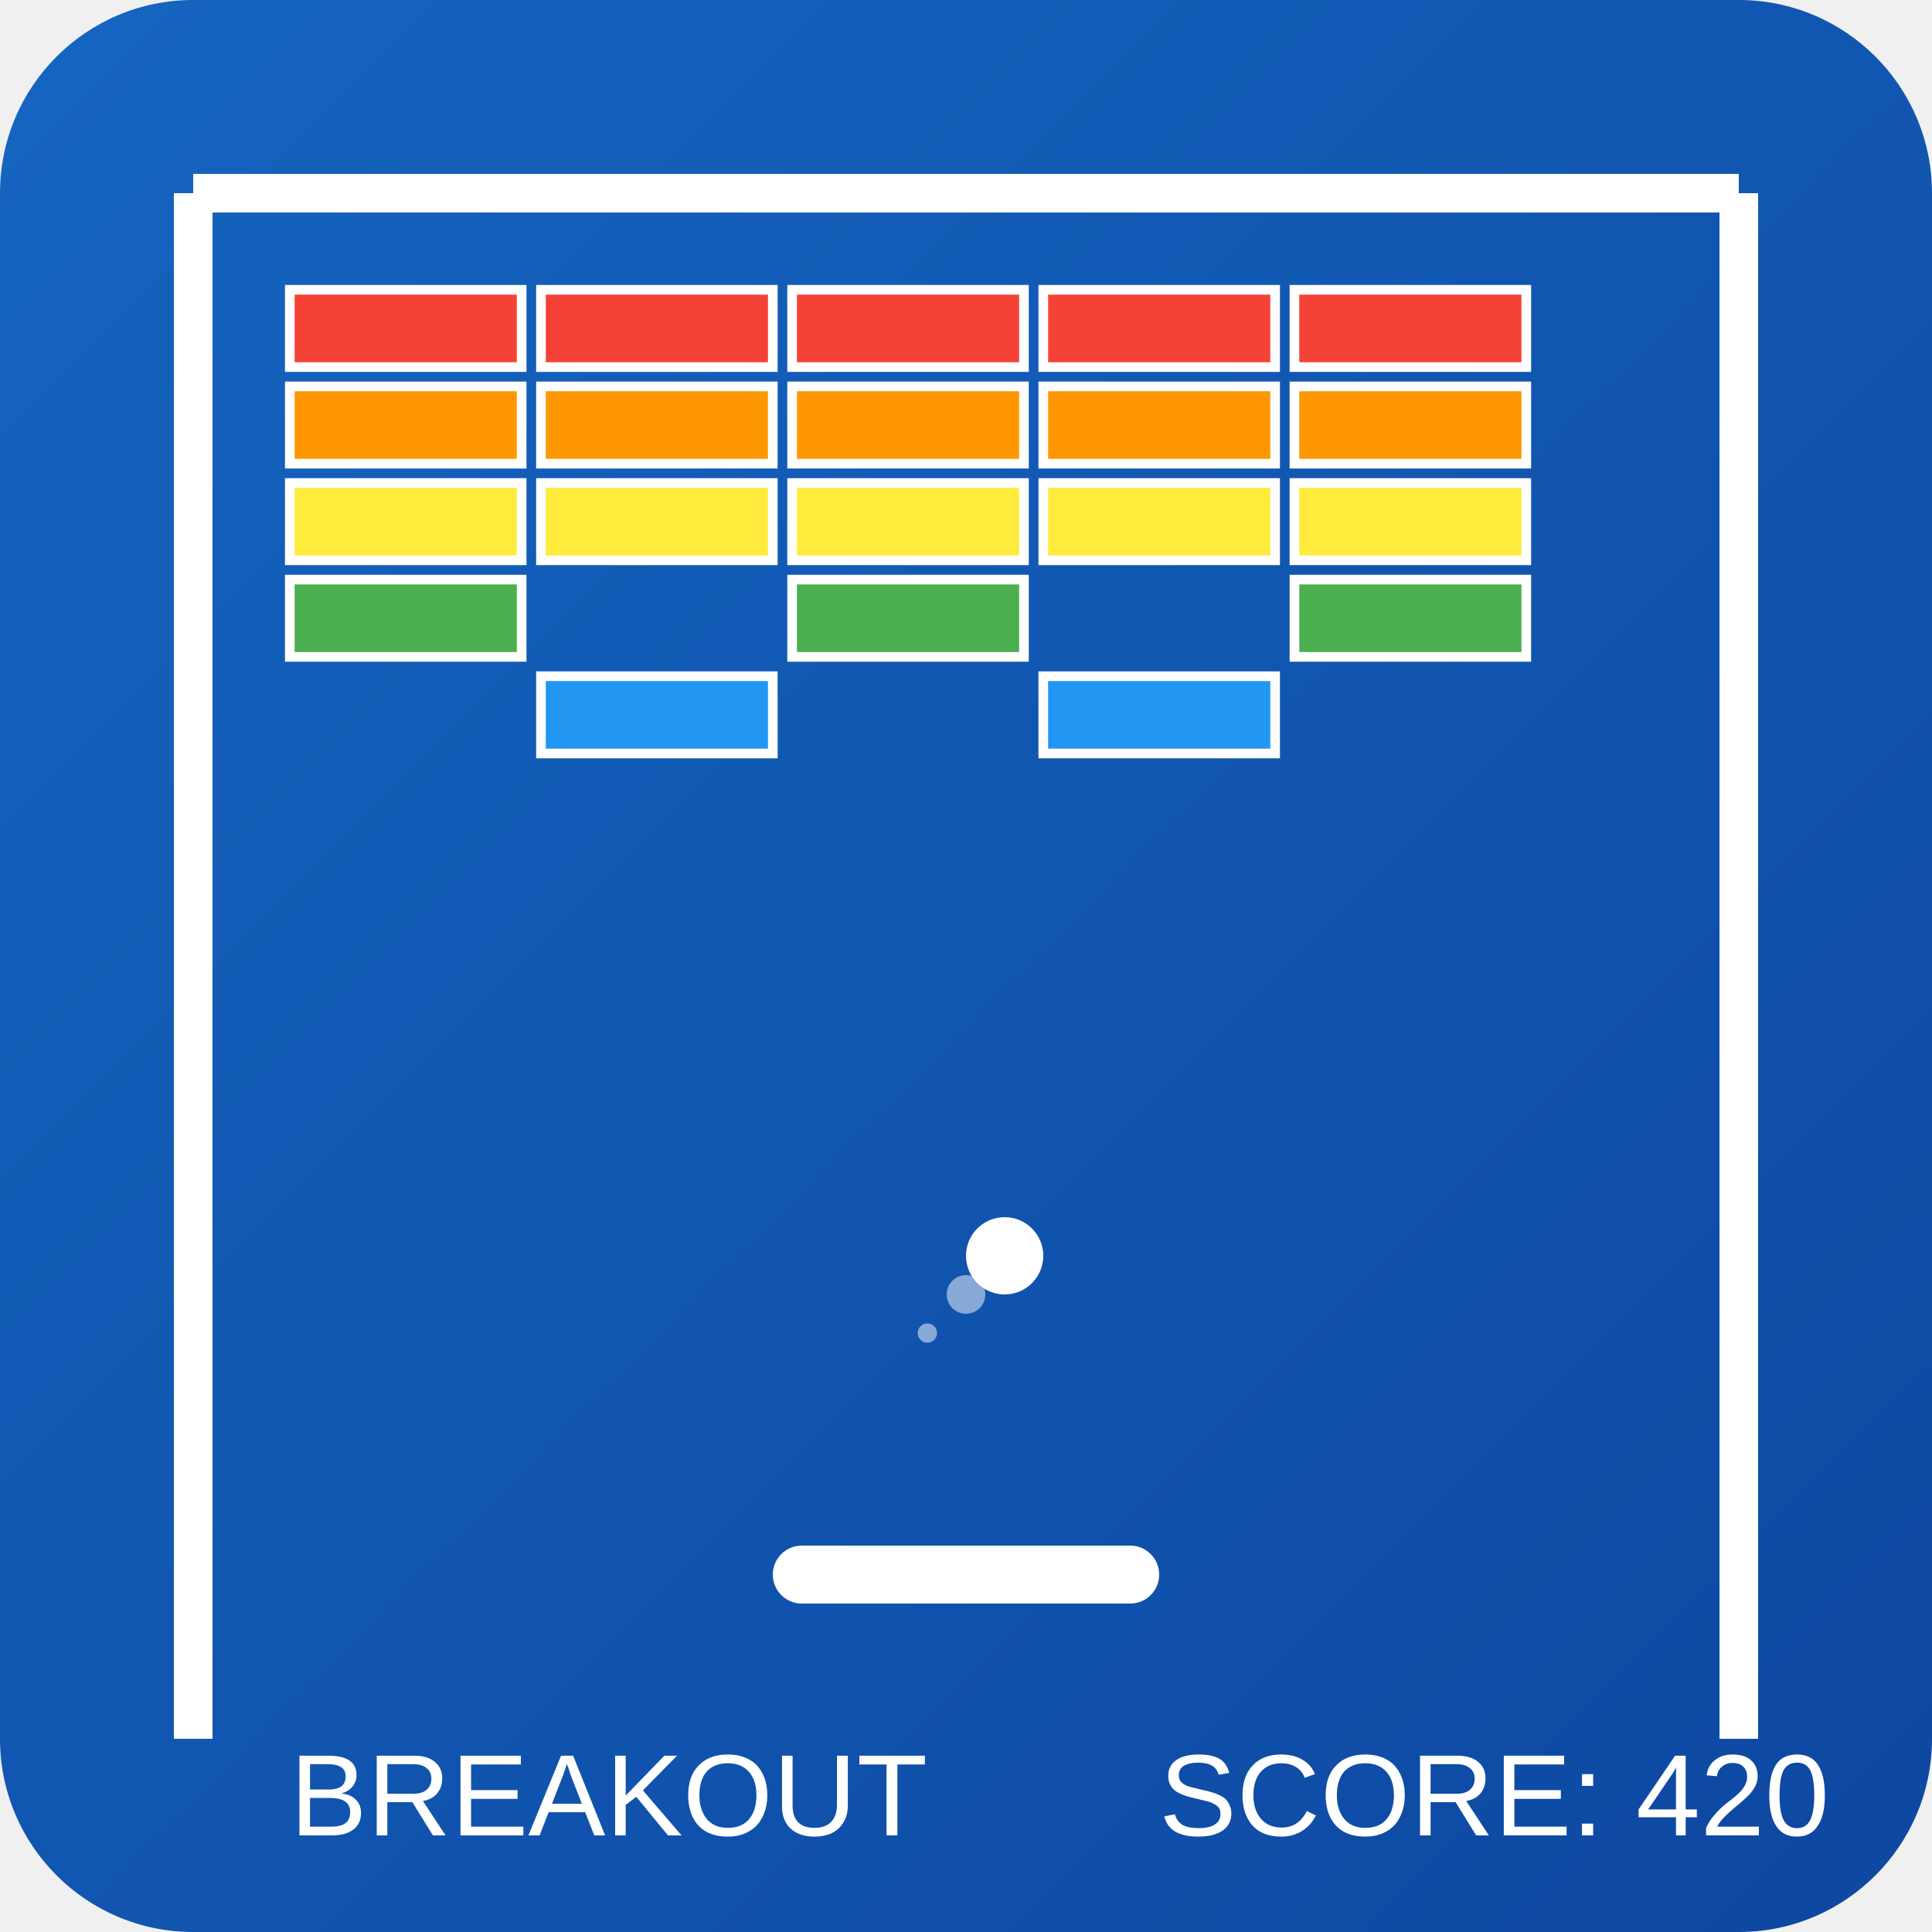
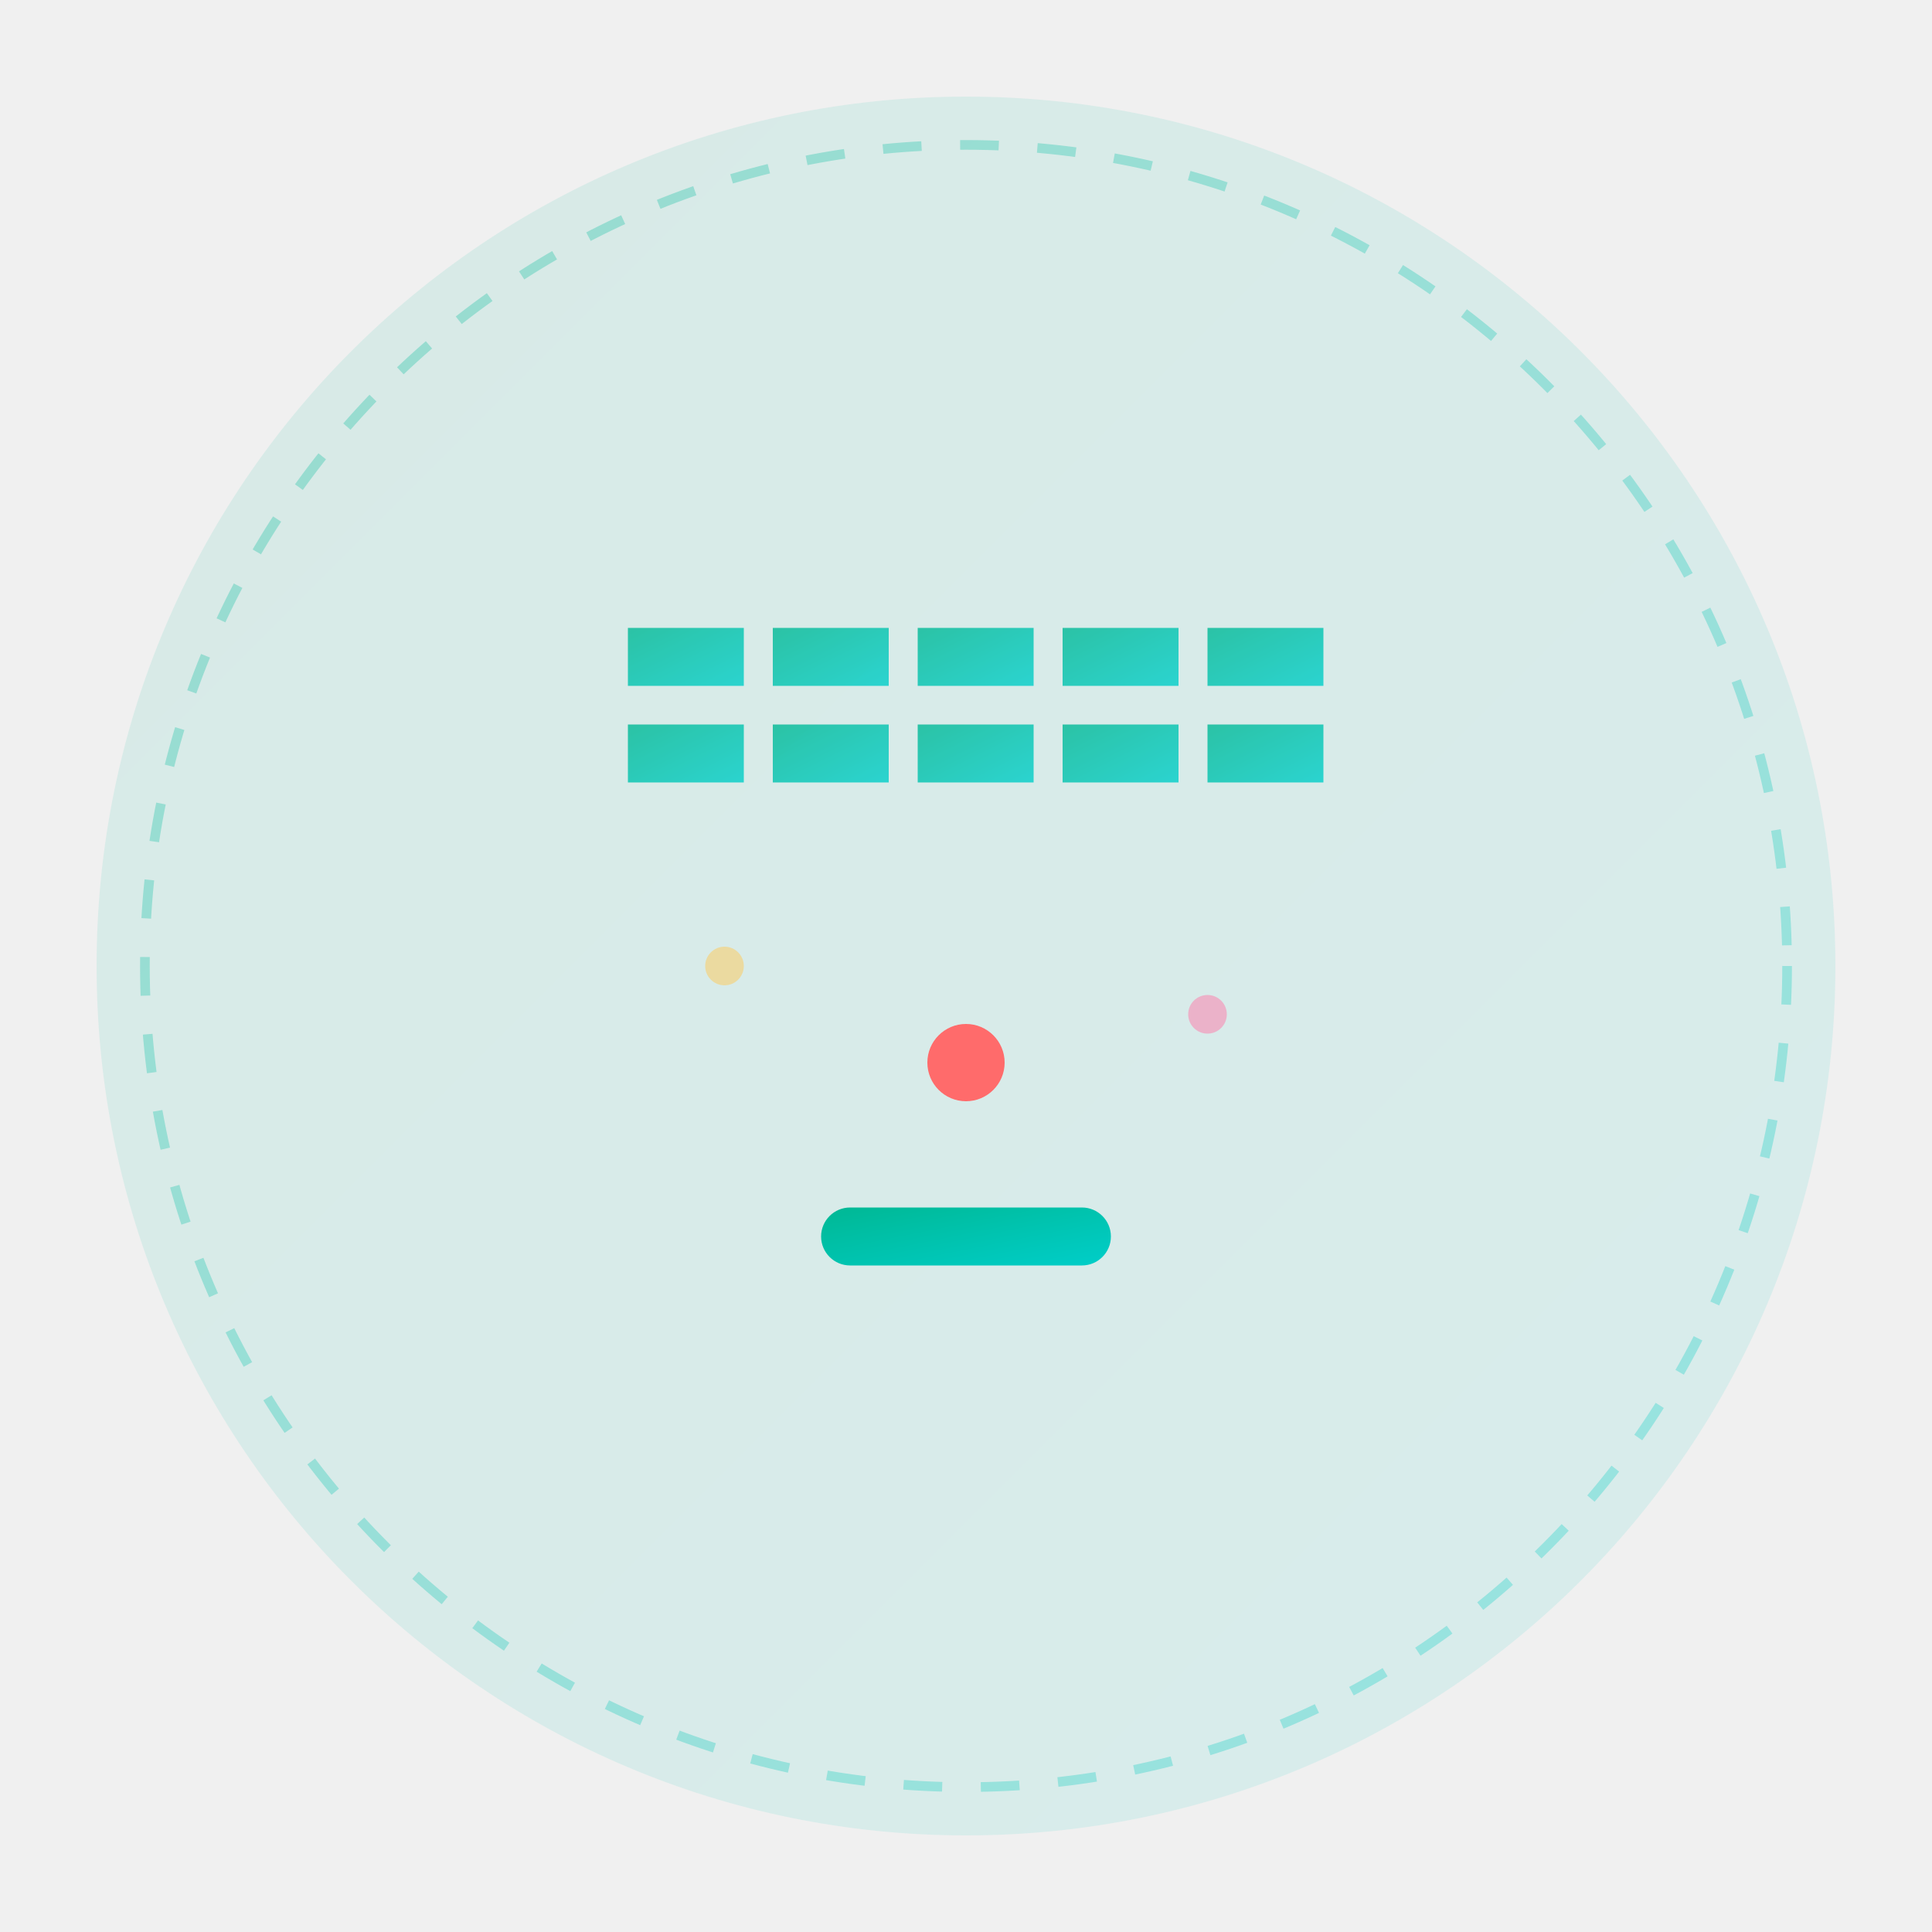
- <svg xmlns="http://www.w3.org/2000/svg" viewBox="0 0 100 100" width="100" height="100">
+ <svg xmlns="http://www.w3.org/2000/svg" viewBox="0 0 200 200">
  <defs>
-     <linearGradient id="breakoutGrad" x1="0%" y1="0%" x2="100%" y2="100%">
-       <stop offset="0%" style="stop-color:#1565c0;stop-opacity:1" />
-       <stop offset="100%" style="stop-color:#0d47a1;stop-opacity:1" />
+     <linearGradient id="breakoutGradient" x1="0%" y1="0%" x2="100%" y2="100%">
+       <stop offset="0%" style="stop-color:#00b894;stop-opacity:1" />
+       <stop offset="100%" style="stop-color:#00cec9;stop-opacity:1" />
    </linearGradient>
  </defs>
-   <rect width="100" height="100" fill="url(#breakoutGrad)" rx="10" />
-   <g stroke="#fff" stroke-width="0.5">
-     <rect x="15" y="15" width="12" height="4" fill="#f44336" />
-     <rect x="28" y="15" width="12" height="4" fill="#f44336" />
-     <rect x="41" y="15" width="12" height="4" fill="#f44336" />
-     <rect x="54" y="15" width="12" height="4" fill="#f44336" />
-     <rect x="67" y="15" width="12" height="4" fill="#f44336" />
-     <rect x="15" y="20" width="12" height="4" fill="#ff9800" />
-     <rect x="28" y="20" width="12" height="4" fill="#ff9800" />
-     <rect x="41" y="20" width="12" height="4" fill="#ff9800" />
-     <rect x="54" y="20" width="12" height="4" fill="#ff9800" />
-     <rect x="67" y="20" width="12" height="4" fill="#ff9800" />
-     <rect x="15" y="25" width="12" height="4" fill="#ffeb3b" />
-     <rect x="28" y="25" width="12" height="4" fill="#ffeb3b" />
-     <rect x="41" y="25" width="12" height="4" fill="#ffeb3b" />
-     <rect x="54" y="25" width="12" height="4" fill="#ffeb3b" />
-     <rect x="67" y="25" width="12" height="4" fill="#ffeb3b" />
-     <rect x="15" y="30" width="12" height="4" fill="#4caf50" />
-     <rect x="41" y="30" width="12" height="4" fill="#4caf50" />
-     <rect x="67" y="30" width="12" height="4" fill="#4caf50" />
-     <rect x="28" y="35" width="12" height="4" fill="#2196f3" />
-     <rect x="54" y="35" width="12" height="4" fill="#2196f3" />
+   <circle cx="100" cy="100" r="90" fill="url(#breakoutGradient)" opacity="0.1" />
+   <g transform="translate(100,100)">
+     <g fill="url(#breakoutGradient)" opacity="0.8">
+       <rect x="-35" y="-35" width="12" height="6" />
+       <rect x="-20" y="-35" width="12" height="6" />
+       <rect x="-5" y="-35" width="12" height="6" />
+       <rect x="10" y="-35" width="12" height="6" />
+       <rect x="25" y="-35" width="12" height="6" />
+       <rect x="-35" y="-25" width="12" height="6" />
+       <rect x="-20" y="-25" width="12" height="6" />
+       <rect x="-5" y="-25" width="12" height="6" />
+       <rect x="10" y="-25" width="12" height="6" />
+       <rect x="25" y="-25" width="12" height="6" />
+     </g>
+     <circle cx="0" cy="10" r="4" fill="#ff6b6b">
+       <animateTransform attributeName="transform" type="translate" values="0,0; 15,-10; -15,5; 0,0" dur="2s" repeatCount="indefinite" />
+     </circle>
+     <rect x="-15" y="25" width="30" height="6" rx="3" fill="url(#breakoutGradient)">
+       <animateTransform attributeName="transform" type="translate" values="0,0; 5,0; -5,0; 0,0" dur="3s" repeatCount="indefinite" />
+     </rect>
+     <g opacity="0.5">
+       <circle cx="-25" cy="0" r="2" fill="#feca57">
+         <animate attributeName="opacity" values="0.5;1;0.5" dur="1.5s" repeatCount="indefinite" />
+       </circle>
+       <circle cx="25" cy="5" r="2" fill="#fd79a8">
+         <animate attributeName="opacity" values="0.5;1;0.5" dur="2s" repeatCount="indefinite" />
+       </circle>
+     </g>
  </g>
-   <rect x="40" y="80" width="20" height="3" fill="#fff" rx="1.5" />
-   <circle cx="52" cy="65" r="2" fill="#fff" />
-   <g fill="#fff" opacity="0.5">
-     <circle cx="50" cy="67" r="1" />
-     <circle cx="48" cy="69" r="0.5" />
-   </g>
-   <g stroke="#fff" stroke-width="2" fill="none">
-     <line x1="10" y1="10" x2="10" y2="90" />
-     <line x1="90" y1="10" x2="90" y2="90" />
-     <line x1="10" y1="10" x2="90" y2="10" />
-   </g>
-   <g fill="#fff" font-family="Arial, sans-serif" font-size="6" text-anchor="start">
-     <text x="15" y="95">BREAKOUT</text>
-     <text x="60" y="95">SCORE: 420</text>
-   </g>
+   <circle cx="100" cy="100" r="85" fill="none" stroke="url(#breakoutGradient)" stroke-width="1" opacity="0.3" stroke-dasharray="4,4">
+     <animate attributeName="stroke-dashoffset" values="0;8" dur="2s" repeatCount="indefinite" />
+   </circle>
</svg>
